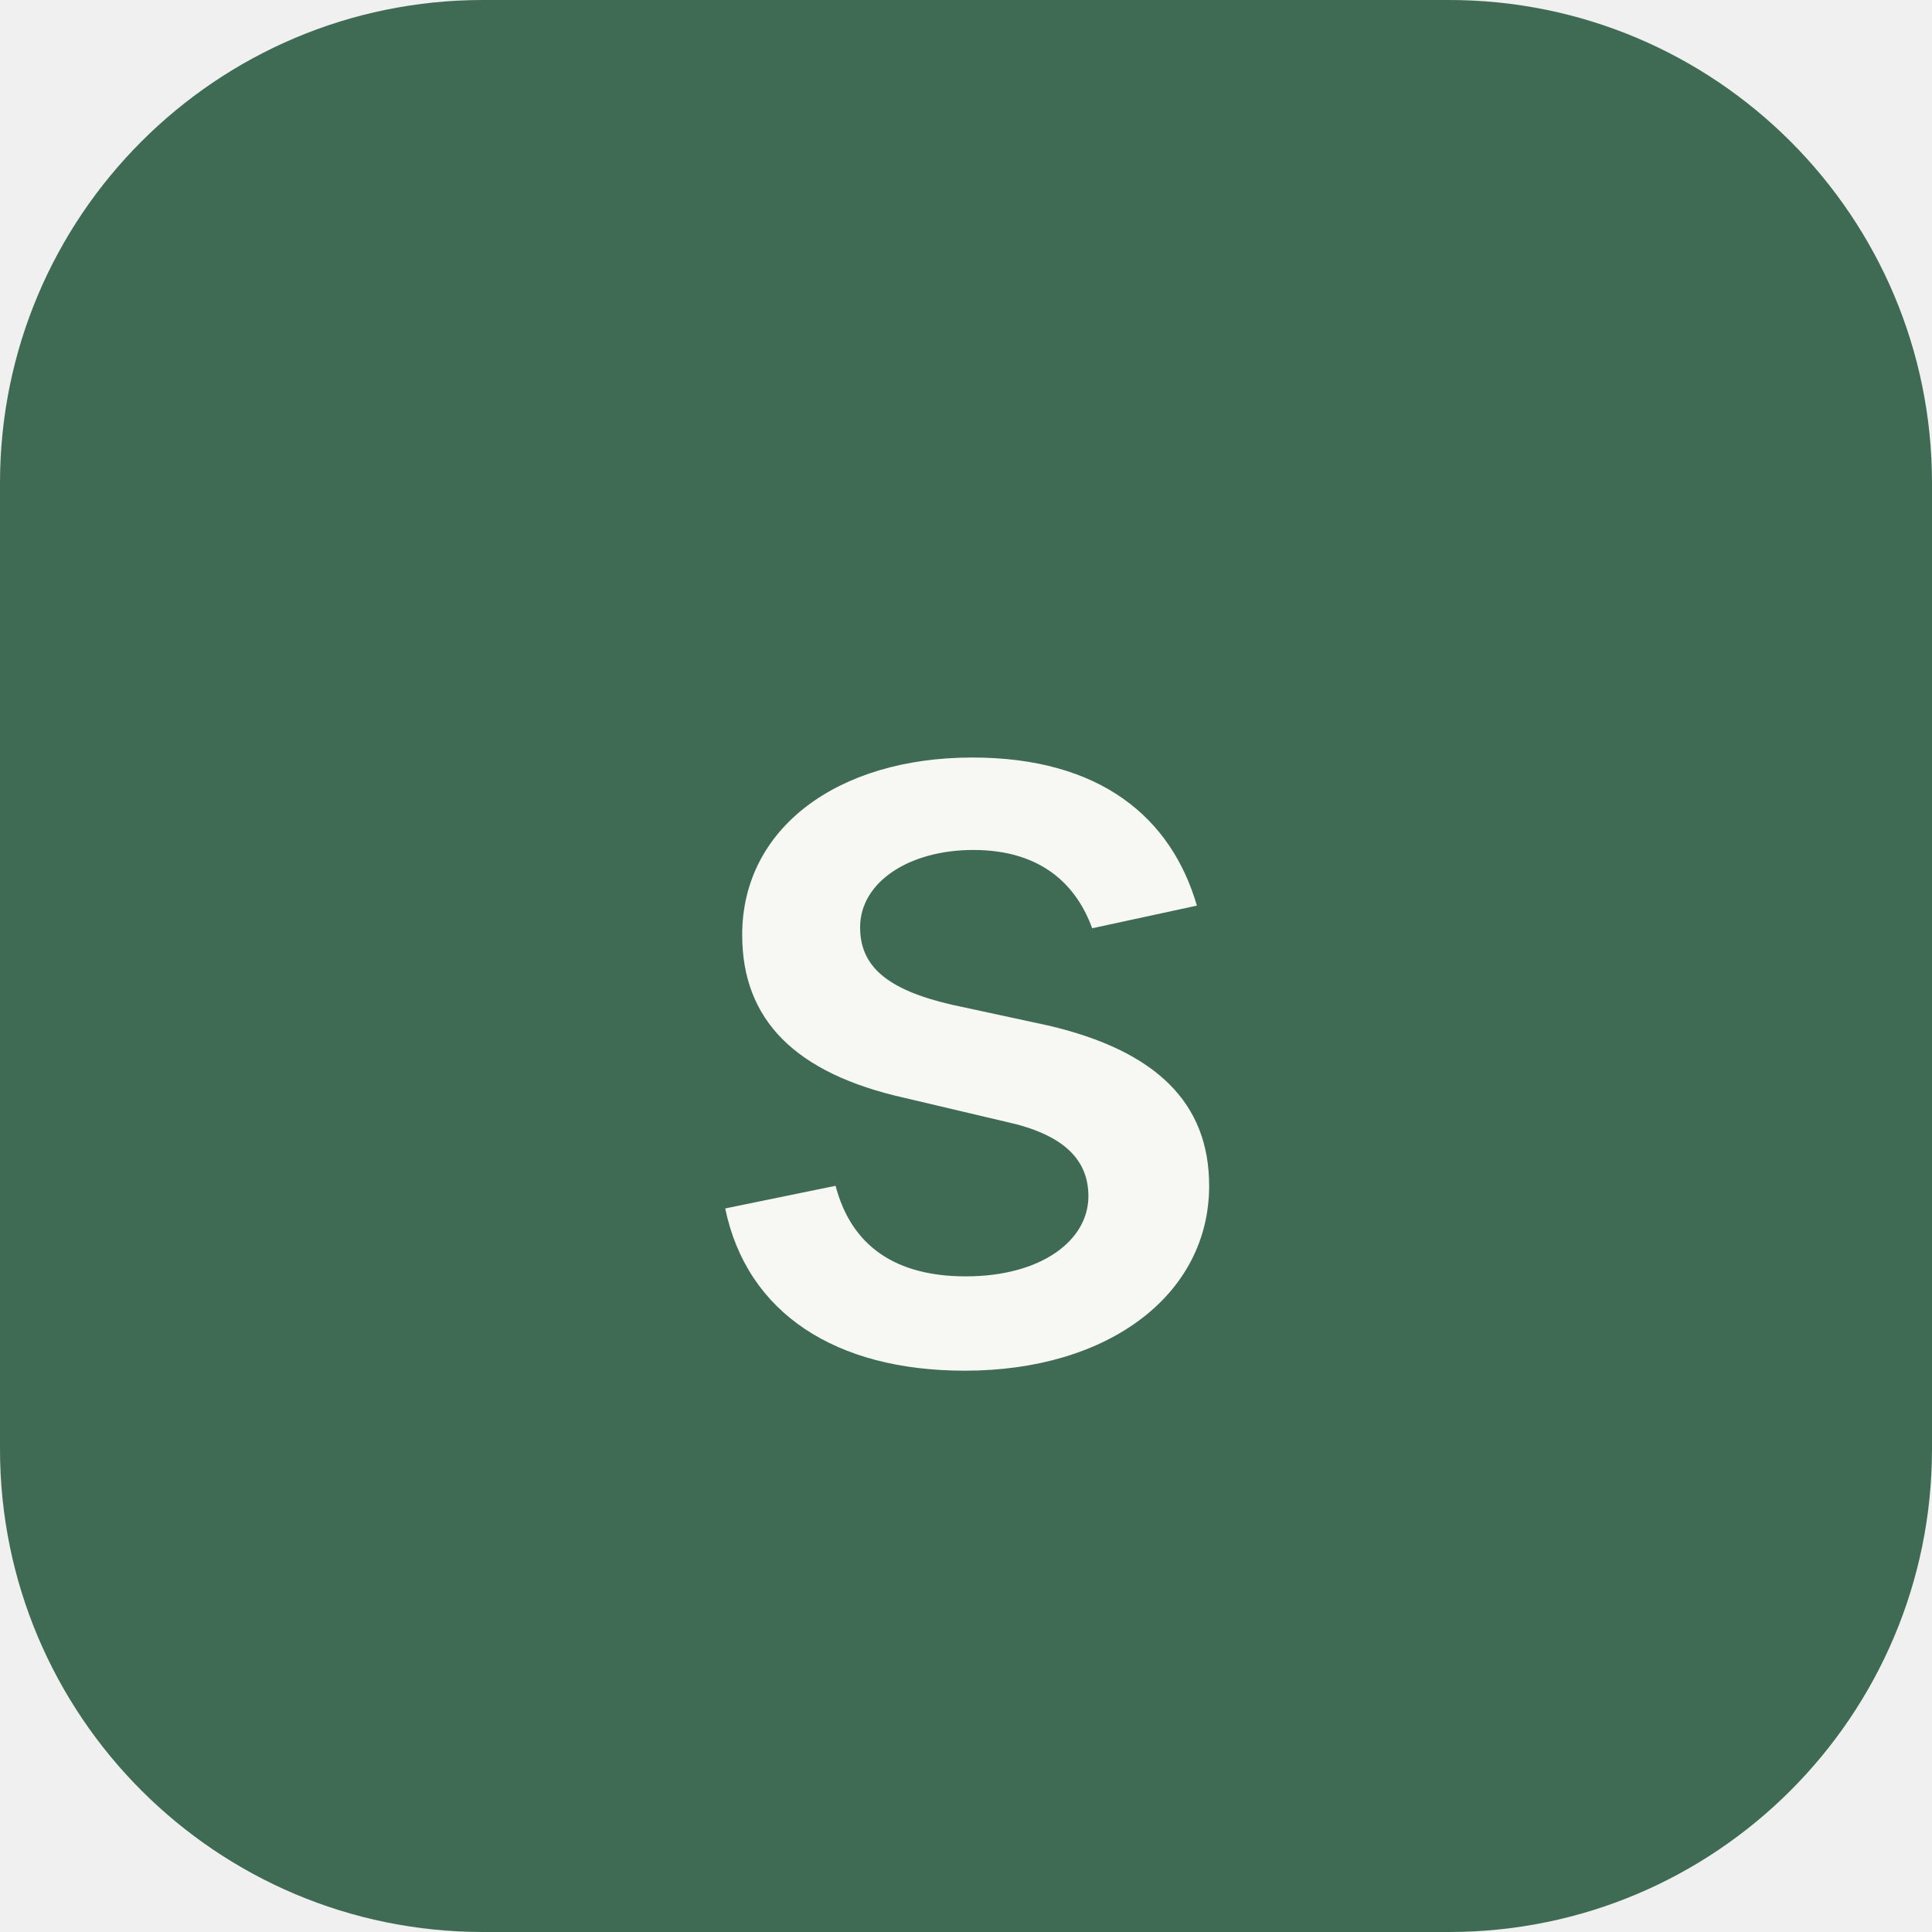
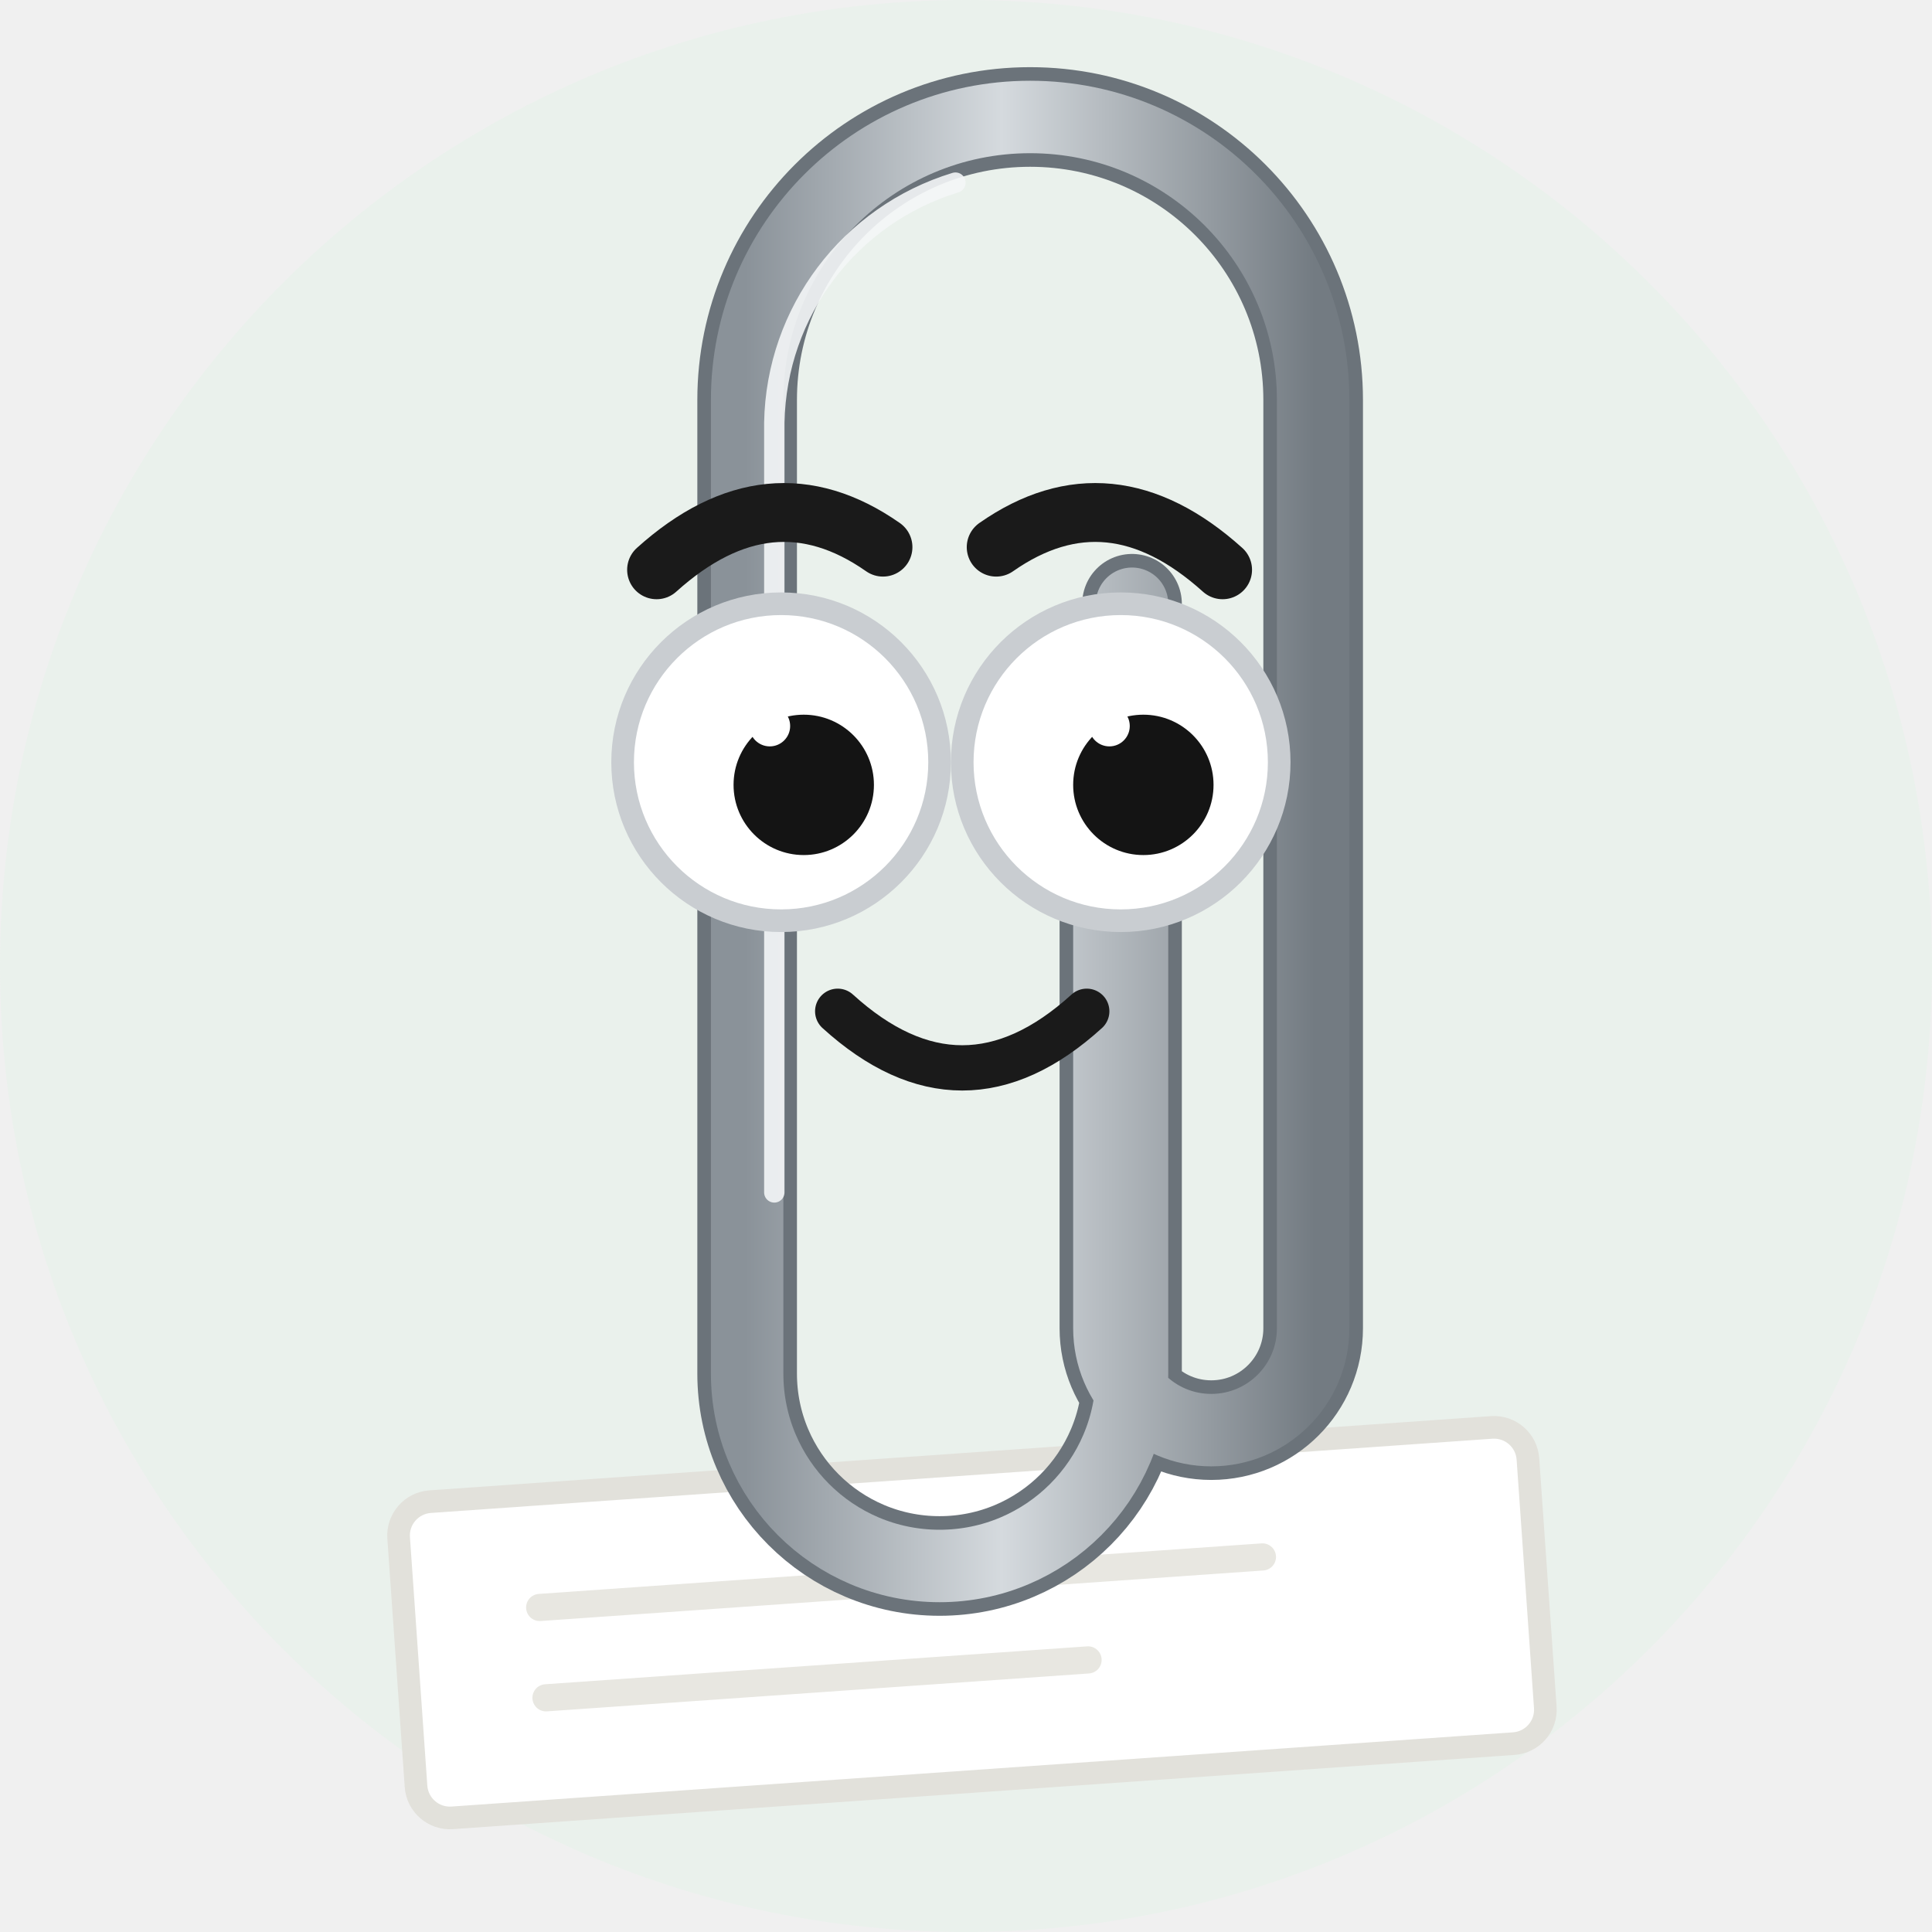
- <svg xmlns="http://www.w3.org/2000/svg" width="32" height="32" viewBox="0 0 32 32">
-   <rect width="32" height="32" rx="8" fill="#3F6B55" />
-   <text x="16" y="22.5" text-anchor="middle" font-family="Inter, system-ui, sans-serif" font-size="18" font-weight="500" fill="#F7F7F4">s</text>
+ <svg xmlns="http://www.w3.org/2000/svg" width="64" height="64" viewBox="0 0 64 64">
+   <style>
+     .clip { animation: sway 3.4s ease-in-out infinite; transform-origin: 34px 66px; }
+     @keyframes sway { 0%, 100% { transform: rotate(-9deg); } 50% { transform: rotate(-2deg); } }
+     .pupil { animation: look 5s ease-in-out infinite; }
+     @keyframes look { 0%, 35%, 100% { transform: translate(0, 0); } 45%, 60% { transform: translate(2.4px, 0.4px); }
+                       70%, 85% { transform: translate(-2.4px, 0.4px); } }
+     .eye { animation: blink 4.8s infinite; transform-box: fill-box; transform-origin: center; }
+     @keyframes blink { 0%, 93%, 100% { transform: scaleY(1); } 96% { transform: scaleY(0.12); } }
+     .brow { animation: brow 4.8s ease-in-out infinite; }
+     @keyframes brow { 0%, 20%, 40%, 100% { transform: translateY(0); } 28% { transform: translateY(-3px); } }
+     .smile { animation: grin 4.8s ease-in-out infinite; transform-box: fill-box; transform-origin: center top; }
+     @keyframes grin { 0%, 20%, 40%, 100% { transform: scale(1); } 28% { transform: scale(1.15, 1.3); } }
+   </style>
+   <circle cx="32" cy="32" r="32" fill="#EAF1EC" />
+   <g transform="translate(6 2) scale(0.75)">
+     <defs>
+       <linearGradient id="steel" x1="0" y1="0" x2="1" y2="0">
+         <stop offset="0" stop-color="#8A9299" />
+         <stop offset=".45" stop-color="#D5DADE" />
+         <stop offset="1" stop-color="#737B82" />
+       </linearGradient>
+     </defs>
+     <g transform="rotate(-4 35 70)">
+       <rect x="10" y="62" width="50" height="14" rx="1.5" fill="#FFFFFF" stroke="#E2E1DB" />
+       <path d="M16 67 H48 M16 71 H40" stroke="#E8E7E1" stroke-width="1.2" stroke-linecap="round" />
+     </g>
+     <g class="clip">
+       <path d="M42 24 V58 a8.5 8.5 0 0 1 -17 0 V15 a12.5 12.5 0 0 1 25 0 V56 a4.5 4.5 0 0 1 -9 0 V28" fill="none" stroke="#6B737A" stroke-width="4.4" stroke-linecap="round" stroke-linejoin="round" />
+       <path d="M42 24 V58 a8.5 8.5 0 0 1 -17 0 V15 a12.5 12.5 0 0 1 25 0 V56 a4.5 4.5 0 0 1 -9 0 V28" fill="none" stroke="url(#steel)" stroke-width="3.2" stroke-linecap="round" stroke-linejoin="round" />
+       <path d="M26.2 50 V16 a11.3 11.3 0 0 1 8 -10.6" fill="none" stroke="#F4F6F7" stroke-width="0.9" stroke-linecap="round" opacity=".9" />
+       <g class="brow" stroke="#1A1A1A" stroke-width="2.6" stroke-linecap="round" fill="none">
+         <path d="M21 22.5 q5 -4.5 10 -1" />
+         <path d="M36 21.5 q5 -3.5 10 1" />
+       </g>
+       <path class="smile" d="M29 42 q5.5 5 11 0" fill="none" stroke="#1A1A1A" stroke-width="2" stroke-linecap="round" />
+       <g class="eye">
+         <circle cx="26.5" cy="31" r="7" fill="#FFFFFF" stroke="#C9CDD1" stroke-width="1" />
+         <circle cx="41.5" cy="31" r="7" fill="#FFFFFF" stroke="#C9CDD1" stroke-width="1" />
+         <g class="pupil" fill="#141414">
+           <circle cx="27.5" cy="32" r="3.1" />
+           <circle cx="42.5" cy="32" r="3.1" />
+         </g>
+         <circle cx="26" cy="29.4" r="0.9" fill="#FFFFFF" />
+         <circle cx="41" cy="29.4" r="0.9" fill="#FFFFFF" />
+       </g>
+     </g>
+   </g>
</svg>
